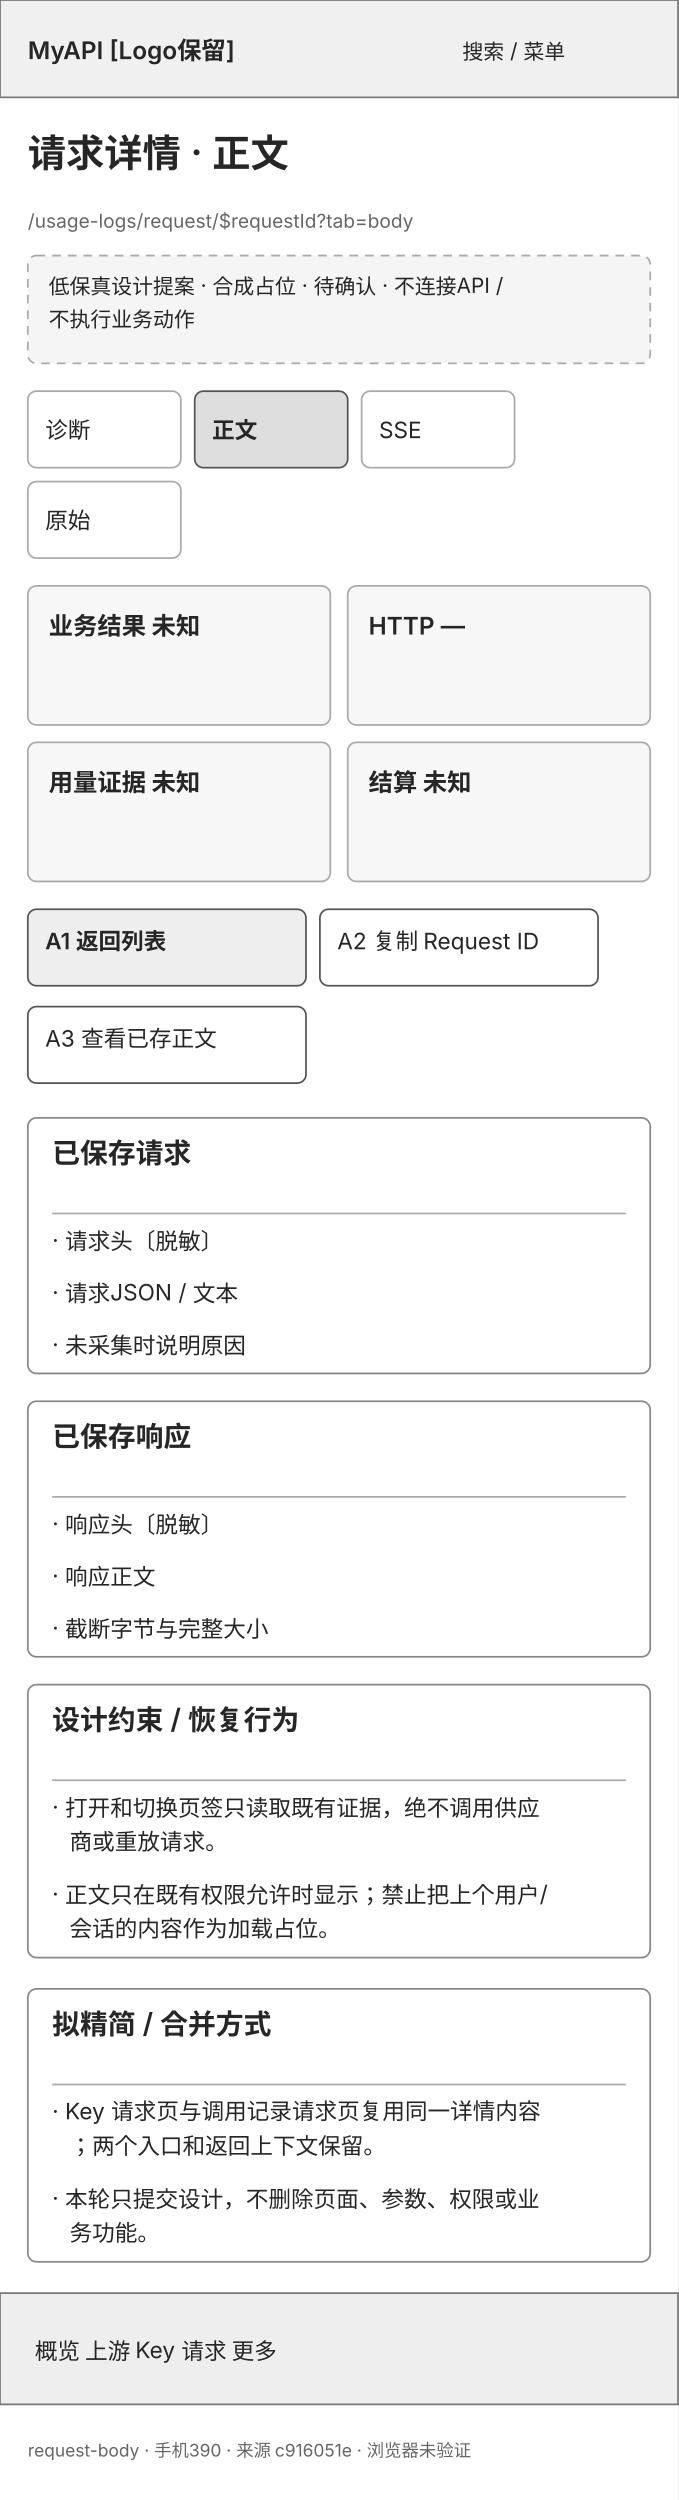
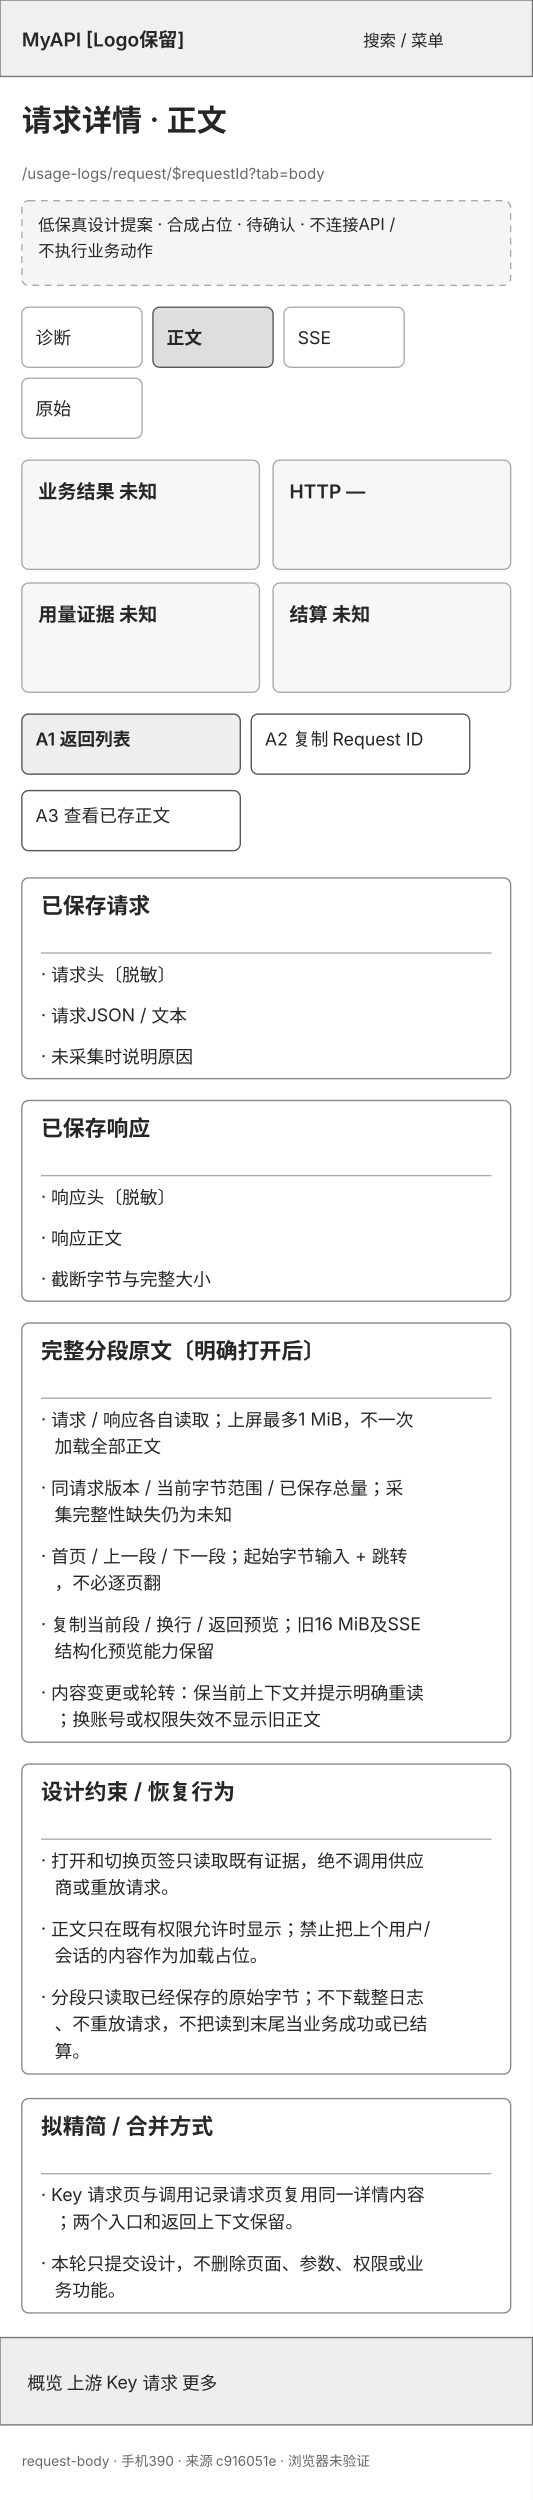
- <svg xmlns="http://www.w3.org/2000/svg" width="390" height="1438" viewBox="0 0 390 1438" role="img" aria-labelledby="title desc">
+ <svg xmlns="http://www.w3.org/2000/svg" width="390" height="1831" viewBox="0 0 390 1831" role="img" aria-labelledby="title desc">
  <rect width="100%" height="100%" fill="#ffffff" />
  <g font-family="system-ui, -apple-system, BlinkMacSystemFont, sans-serif">
    <rect x="0" y="0" width="390" height="56" rx="0" fill="#f0f0f0" stroke="#777777" />
    <text x="16" y="34" font-size="14" font-weight="600" fill="#262626">MyAPI  [Logo保留]</text>
    <text x="266" y="34" font-size="12" font-weight="normal" fill="#262626">搜索  /  菜单</text>
    <text x="16" y="96" font-size="22" font-weight="600" fill="#262626">请求详情 · 正文</text>
    <text x="16" y="131" font-size="11" font-weight="normal" fill="#666666">/usage-logs/request/$requestId?tab=body</text>
    <rect x="16" y="147" width="358" height="62" rx="5" fill="#f5f5f5" stroke="#aaaaaa" stroke-dasharray="5 4" />
    <text x="28" y="169" font-size="12" font-weight="normal" fill="#262626">低保真设计提案 · 合成占位 · 待确认 · 不连接API / </text>
    <text x="28" y="188" font-size="12" font-weight="normal" fill="#262626">不执行业务动作</text>
    <rect x="16" y="225" width="88" height="44" rx="5" fill="#ffffff" stroke="#aaaaaa" />
    <text x="26" y="252" font-size="13" font-weight="normal" fill="#262626">诊断</text>
    <rect x="112" y="225" width="88" height="44" rx="5" fill="#dedede" stroke="#555555" />
    <text x="122" y="252" font-size="13" font-weight="600" fill="#262626">正文</text>
    <rect x="208" y="225" width="88" height="44" rx="5" fill="#ffffff" stroke="#aaaaaa" />
    <text x="218" y="252" font-size="13" font-weight="normal" fill="#262626">SSE</text>
    <rect x="16" y="277" width="88" height="44" rx="5" fill="#ffffff" stroke="#aaaaaa" />
    <text x="26" y="304" font-size="13" font-weight="normal" fill="#262626">原始</text>
    <rect x="16.0" y="337" width="174.0" height="80" rx="5" fill="#f7f7f7" stroke="#aaaaaa" />
    <text x="28.0" y="365" font-size="14" font-weight="600" fill="#262626">业务结果 未知</text>
    <rect x="200.0" y="337" width="174.0" height="80" rx="5" fill="#f7f7f7" stroke="#aaaaaa" />
    <text x="212.0" y="365" font-size="14" font-weight="600" fill="#262626">HTTP —</text>
    <rect x="16.0" y="427" width="174.0" height="80" rx="5" fill="#f7f7f7" stroke="#aaaaaa" />
    <text x="28.0" y="455" font-size="14" font-weight="600" fill="#262626">用量证据 未知</text>
    <rect x="200.0" y="427" width="174.0" height="80" rx="5" fill="#f7f7f7" stroke="#aaaaaa" />
    <text x="212.0" y="455" font-size="14" font-weight="600" fill="#262626">结算 未知</text>
    <rect x="16" y="523" width="160" height="44" rx="5" fill="#eeeeee" stroke="#555555" />
    <text x="26" y="546" font-size="13" font-weight="600" fill="#262626">A1 返回列表</text>
    <rect x="184" y="523" width="160" height="44" rx="5" fill="#ffffff" stroke="#555555" />
    <text x="194" y="546" font-size="13" font-weight="normal" fill="#262626">A2 复制 Request ID</text>
    <rect x="16" y="579" width="160" height="44" rx="5" fill="#ffffff" stroke="#555555" />
    <text x="26" y="602" font-size="13" font-weight="normal" fill="#262626">A3 查看已存正文</text>
    <rect x="16.0" y="643" width="358.0" height="147" rx="5" fill="#ffffff" stroke="#888888" />
    <text x="30.0" y="669" font-size="16" font-weight="600" fill="#262626">已保存请求</text>
    <line x1="30.0" y1="698" x2="360.0" y2="698" stroke="#aaaaaa" />
    <text x="30.0" y="718" font-size="13" font-weight="normal" fill="#262626">· 请求头〔脱敏〕</text>
    <text x="30.0" y="748" font-size="13" font-weight="normal" fill="#262626">· 请求JSON / 文本</text>
    <text x="30.0" y="778" font-size="13" font-weight="normal" fill="#262626">· 未采集时说明原因</text>
    <rect x="16.0" y="806" width="358.0" height="147" rx="5" fill="#ffffff" stroke="#888888" />
    <text x="30.0" y="832" font-size="16" font-weight="600" fill="#262626">已保存响应</text>
    <line x1="30.0" y1="861" x2="360.0" y2="861" stroke="#aaaaaa" />
    <text x="30.0" y="881" font-size="13" font-weight="normal" fill="#262626">· 响应头〔脱敏〕</text>
    <text x="30.0" y="911" font-size="13" font-weight="normal" fill="#262626">· 响应正文</text>
    <text x="30.0" y="941" font-size="13" font-weight="normal" fill="#262626">· 截断字节与完整大小</text>
-     <rect x="16" y="969" width="358" height="157" rx="5" fill="#ffffff" stroke="#888888" />
-     <text x="30" y="995" font-size="16" font-weight="600" fill="#262626">设计约束 / 恢复行为</text>
-     <line x1="30" y1="1024" x2="360" y2="1024" stroke="#aaaaaa" />
-     <text x="30" y="1044" font-size="13" font-weight="normal" fill="#262626">· 打开和切换页签只读取既有证据，绝不调用供应</text>
-     <text x="40" y="1064" font-size="13" font-weight="normal" fill="#262626">商或重放请求。</text>
-     <text x="30" y="1094" font-size="13" font-weight="normal" fill="#262626">· 正文只在既有权限允许时显示；禁止把上个用户/</text>
-     <text x="40" y="1114" font-size="13" font-weight="normal" fill="#262626">会话的内容作为加载占位。</text>
-     <rect x="16" y="1144" width="358" height="157" rx="5" fill="#ffffff" stroke="#888888" />
-     <text x="30" y="1170" font-size="16" font-weight="600" fill="#262626">拟精简 / 合并方式</text>
-     <line x1="30" y1="1199" x2="360" y2="1199" stroke="#aaaaaa" />
-     <text x="30" y="1219" font-size="13" font-weight="normal" fill="#262626">· Key 请求页与调用记录请求页复用同一详情内容</text>
-     <text x="40" y="1239" font-size="13" font-weight="normal" fill="#262626">；两个入口和返回上下文保留。</text>
-     <text x="30" y="1269" font-size="13" font-weight="normal" fill="#262626">· 本轮只提交设计，不删除页面、参数、权限或业</text>
-     <text x="40" y="1289" font-size="13" font-weight="normal" fill="#262626">务功能。</text>
-     <rect x="0" y="1319" width="390" height="64" rx="0" fill="#eeeeee" stroke="#777777" />
-     <text x="20" y="1357" font-size="13" font-weight="normal" fill="#262626">概览      上游      Key      请求      更多</text>
-     <text x="16" y="1413" font-size="10" font-weight="normal" fill="#666666">request-body · 手机390 · 来源 c916051e · 浏览器未验证</text>
+     <rect x="16.0" y="969" width="358.0" height="307" rx="5" fill="#ffffff" stroke="#888888" />
+     <text x="30.0" y="995" font-size="16" font-weight="600" fill="#262626">完整分段原文〔明确打开后〕</text>
+     <line x1="30.0" y1="1024" x2="360.0" y2="1024" stroke="#aaaaaa" />
+     <text x="30.0" y="1044" font-size="13" font-weight="normal" fill="#262626">· 请求 / 响应各自读取；上屏最多1 MiB，不一次</text>
+     <text x="40.0" y="1064" font-size="13" font-weight="normal" fill="#262626">加载全部正文</text>
+     <text x="30.0" y="1094" font-size="13" font-weight="normal" fill="#262626">· 同请求版本 / 当前字节范围 / 已保存总量；采</text>
+     <text x="40.0" y="1114" font-size="13" font-weight="normal" fill="#262626">集完整性缺失仍为未知</text>
+     <text x="30.0" y="1144" font-size="13" font-weight="normal" fill="#262626">· 首页 / 上一段 / 下一段；起始字节输入 + 跳转</text>
+     <text x="40.0" y="1164" font-size="13" font-weight="normal" fill="#262626">，不必逐页翻</text>
+     <text x="30.0" y="1194" font-size="13" font-weight="normal" fill="#262626">· 复制当前段 / 换行 / 返回预览；旧16 MiB及SSE</text>
+     <text x="40.0" y="1214" font-size="13" font-weight="normal" fill="#262626">结构化预览能力保留</text>
+     <text x="30.0" y="1244" font-size="13" font-weight="normal" fill="#262626">· 内容变更或轮转：保当前上下文并提示明确重读</text>
+     <text x="40.0" y="1264" font-size="13" font-weight="normal" fill="#262626">；换账号或权限失效不显示旧正文</text>
+     <rect x="16" y="1292" width="358" height="227" rx="5" fill="#ffffff" stroke="#888888" />
+     <text x="30" y="1318" font-size="16" font-weight="600" fill="#262626">设计约束 / 恢复行为</text>
+     <line x1="30" y1="1347" x2="360" y2="1347" stroke="#aaaaaa" />
+     <text x="30" y="1367" font-size="13" font-weight="normal" fill="#262626">· 打开和切换页签只读取既有证据，绝不调用供应</text>
+     <text x="40" y="1387" font-size="13" font-weight="normal" fill="#262626">商或重放请求。</text>
+     <text x="30" y="1417" font-size="13" font-weight="normal" fill="#262626">· 正文只在既有权限允许时显示；禁止把上个用户/</text>
+     <text x="40" y="1437" font-size="13" font-weight="normal" fill="#262626">会话的内容作为加载占位。</text>
+     <text x="30" y="1467" font-size="13" font-weight="normal" fill="#262626">· 分段只读取已经保存的原始字节；不下载整日志</text>
+     <text x="40" y="1487" font-size="13" font-weight="normal" fill="#262626">、不重放请求，不把读到末尾当业务成功或已结</text>
+     <text x="40" y="1507" font-size="13" font-weight="normal" fill="#262626">算。</text>
+     <rect x="16" y="1537" width="358" height="157" rx="5" fill="#ffffff" stroke="#888888" />
+     <text x="30" y="1563" font-size="16" font-weight="600" fill="#262626">拟精简 / 合并方式</text>
+     <line x1="30" y1="1592" x2="360" y2="1592" stroke="#aaaaaa" />
+     <text x="30" y="1612" font-size="13" font-weight="normal" fill="#262626">· Key 请求页与调用记录请求页复用同一详情内容</text>
+     <text x="40" y="1632" font-size="13" font-weight="normal" fill="#262626">；两个入口和返回上下文保留。</text>
+     <text x="30" y="1662" font-size="13" font-weight="normal" fill="#262626">· 本轮只提交设计，不删除页面、参数、权限或业</text>
+     <text x="40" y="1682" font-size="13" font-weight="normal" fill="#262626">务功能。</text>
+     <rect x="0" y="1712" width="390" height="64" rx="0" fill="#eeeeee" stroke="#777777" />
+     <text x="20" y="1750" font-size="13" font-weight="normal" fill="#262626">概览      上游      Key      请求      更多</text>
+     <text x="16" y="1806" font-size="10" font-weight="normal" fill="#666666">request-body · 手机390 · 来源 c916051e · 浏览器未验证</text>
  </g>
</svg>
